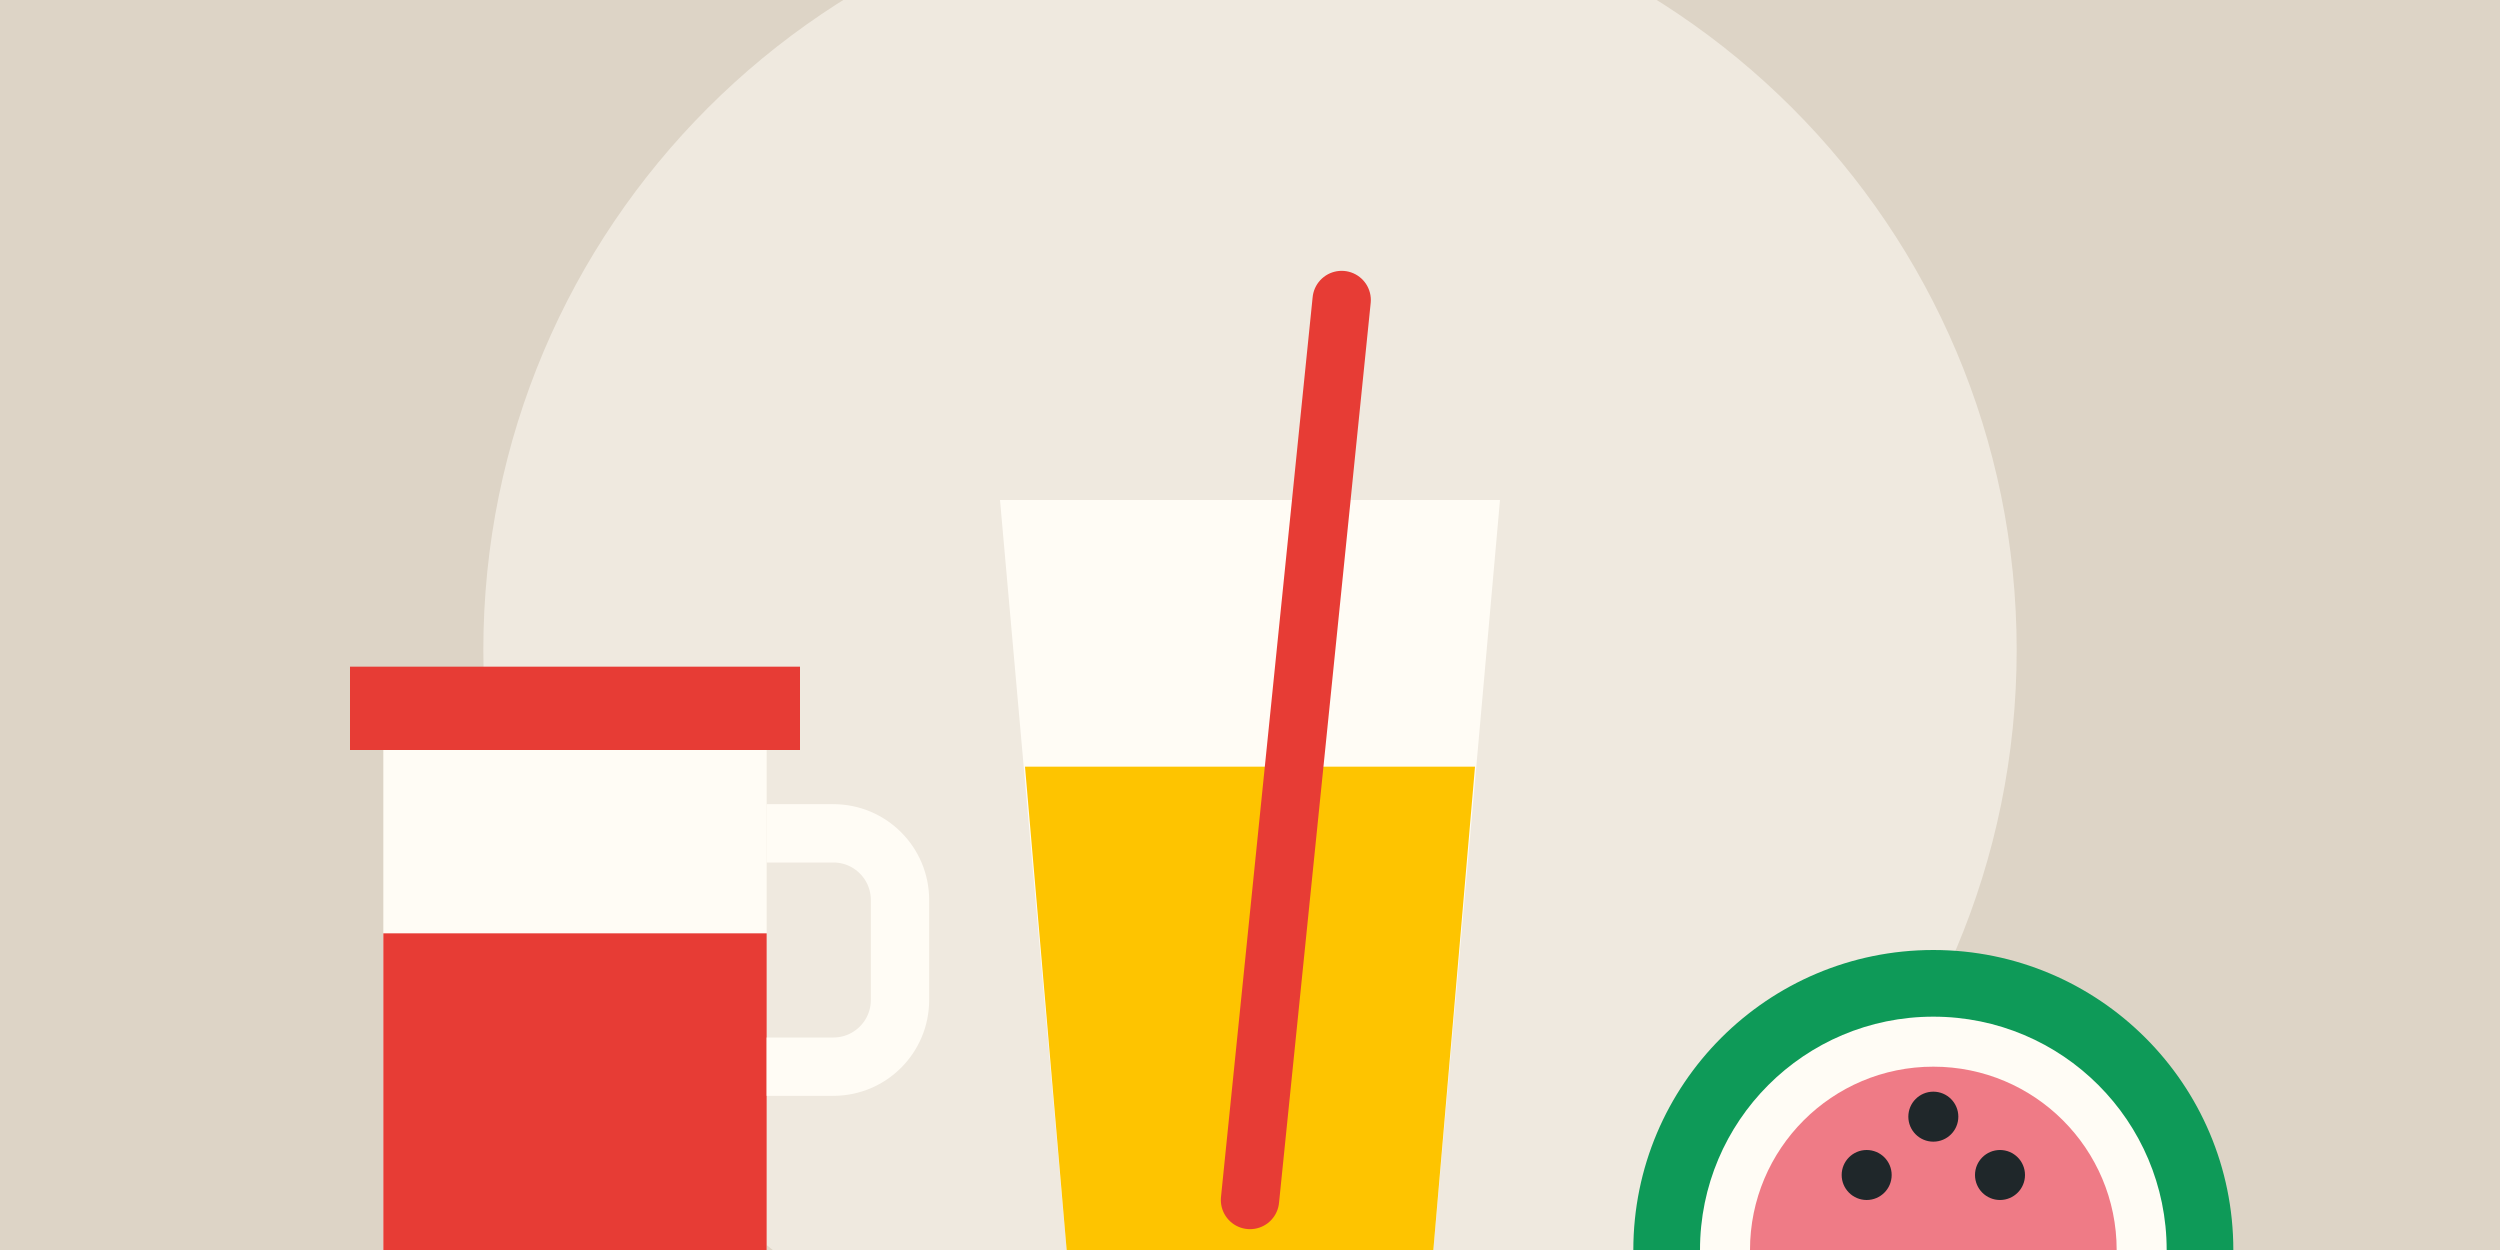
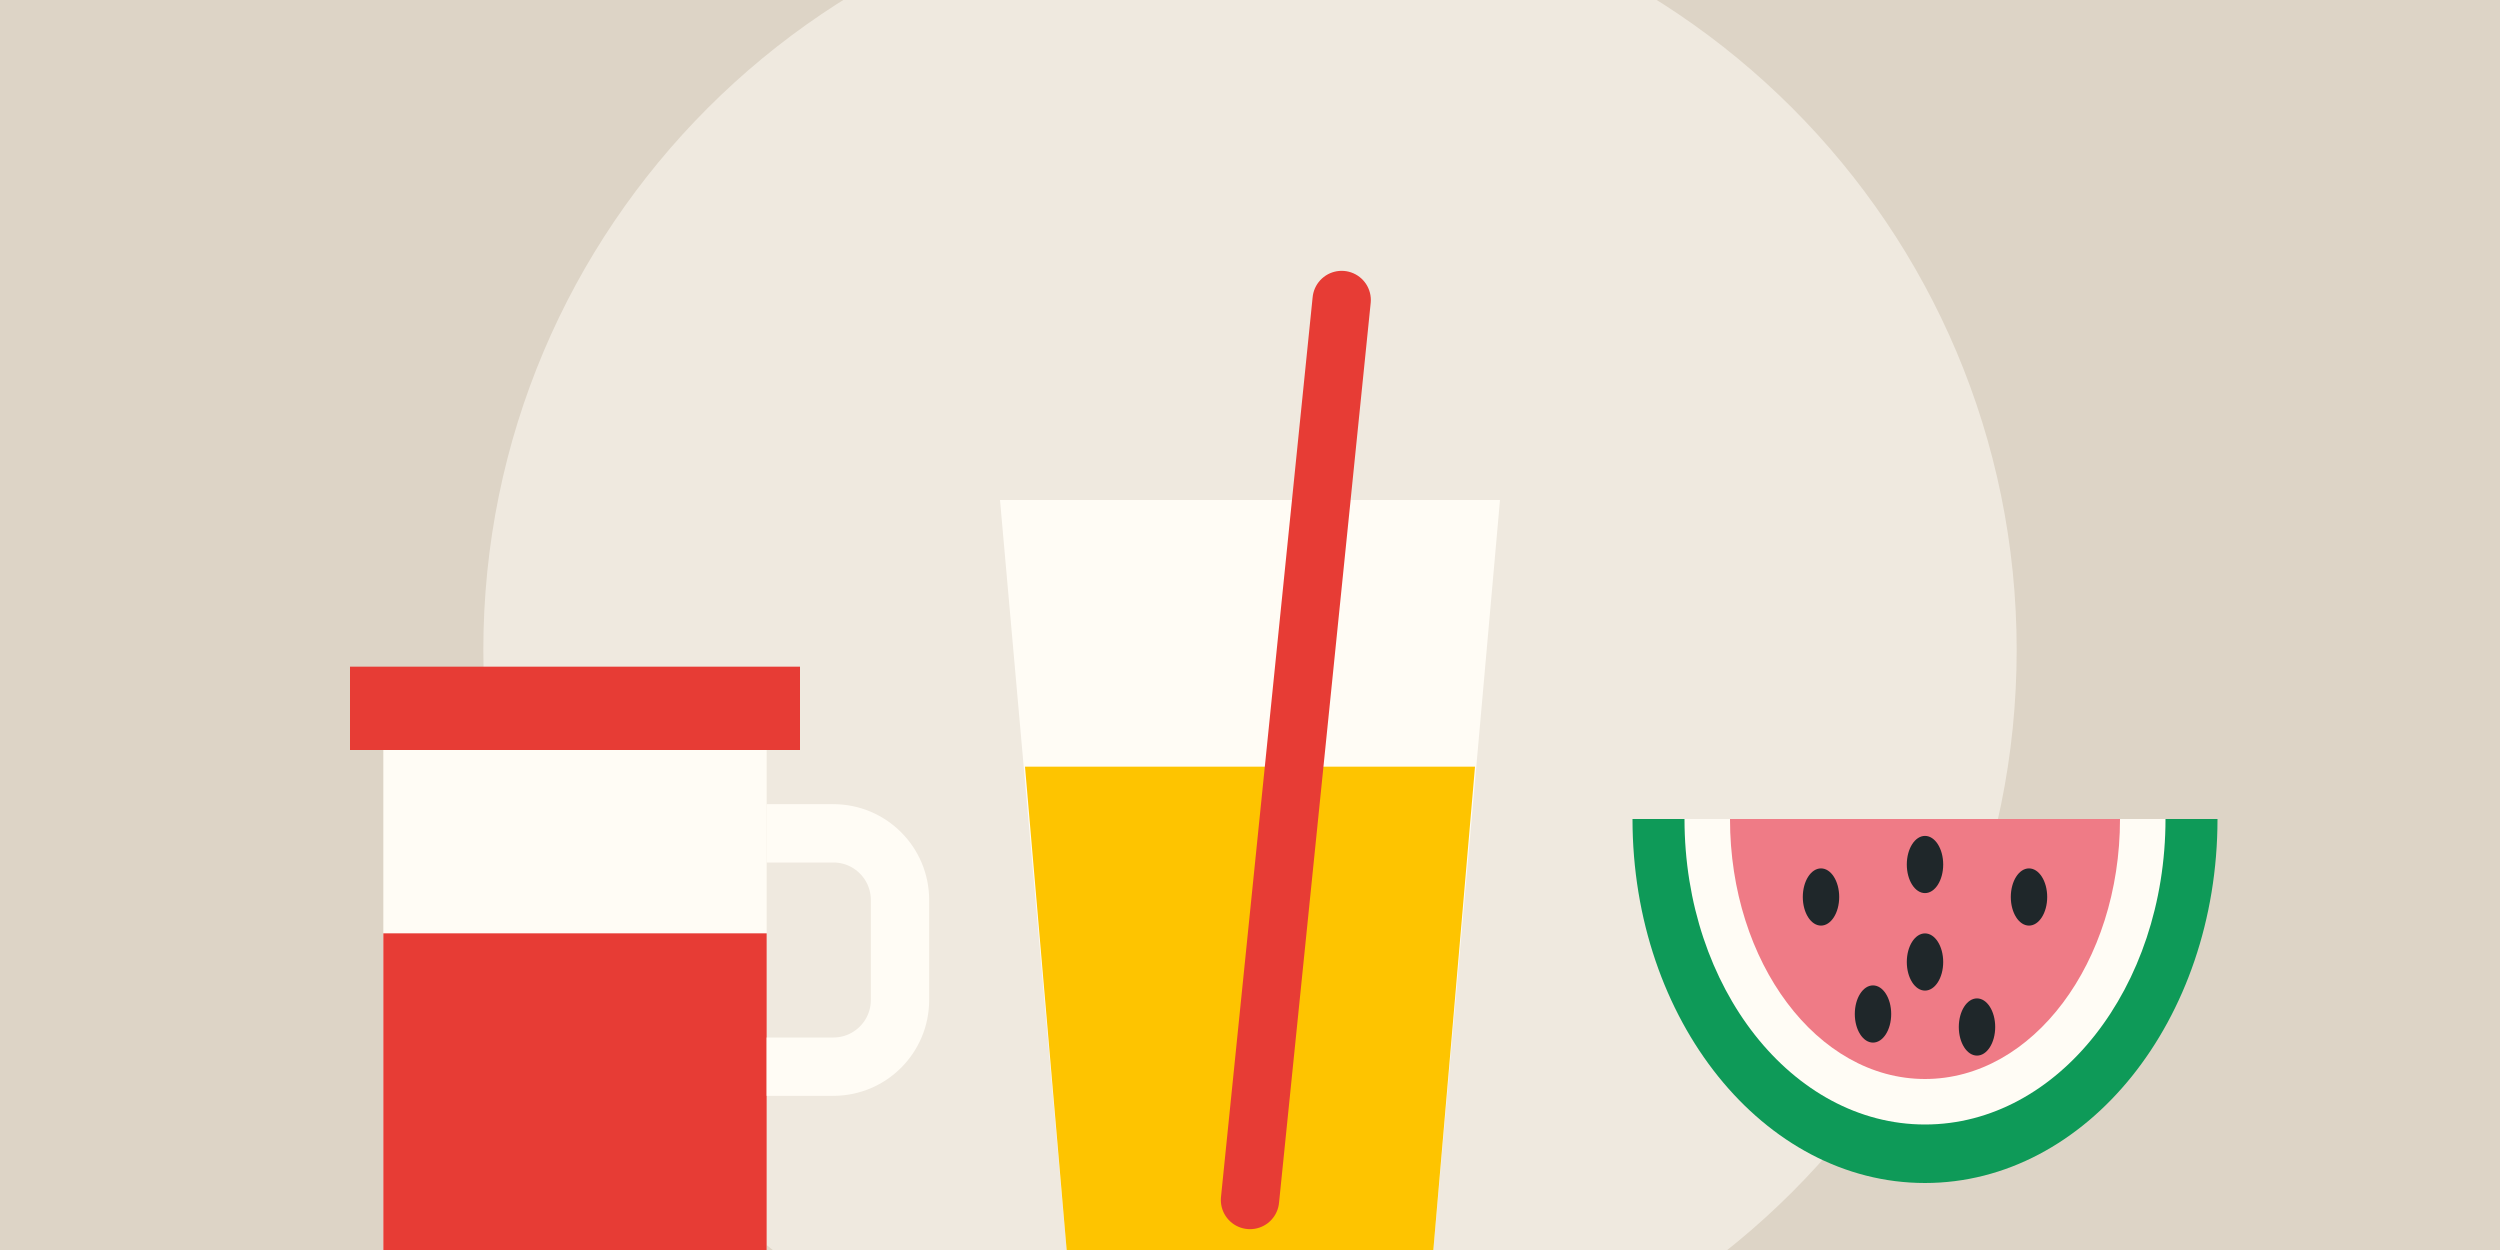
<svg xmlns="http://www.w3.org/2000/svg" viewBox="0 0 300 150">
  <rect width="300" height="150" fill="#ddd4c6" />
  <circle cx="150" cy="78" r="92" fill="#efe9df" />
  <path d="M120 60h60l-8 90h-44z" fill="#fffcf5" />
  <path d="M123 92h54l-5 58h-44z" fill="#fec400" />
  <path d="M161 36l-11 108" stroke="#e73c35" stroke-width="7" stroke-linecap="round" />
-   <path d="M196 150a36 36 0 0172 0z" fill="#0e9a58" />
-   <path d="M204 150a28 28 0 0156 0z" fill="#fffcf5" />
-   <path d="M210 150a22 22 0 0144 0z" fill="#ef7b86" />
-   <circle cx="224" cy="141" r="3" fill="#1f272a" />
-   <circle cx="240" cy="141" r="3" fill="#1f272a" />
-   <circle cx="232" cy="134" r="3" fill="#1f272a" />
+   <g transform="translate(192 78) scale(2.4375)">
+     <path d="M5 26H95A45 56 0 0 1 5 26Z" fill="#0e9a58" transform="scale(0.32)" />
+     <path d="M13 26H87A37 47 0 0 1 13 26Z" fill="#fffcf5" transform="scale(0.32)" />
+     <path d="M20 26H80A30 40 0 0 1 20 26Z" fill="#ef7b86" transform="scale(0.32)" />
+     <ellipse cx="34" cy="38" rx="2.8" ry="4.4" fill="#1f272a" transform="scale(0.32)" />
+     <ellipse cx="50" cy="48" rx="2.8" ry="4.4" fill="#1f272a" transform="scale(0.32)" />
+     <ellipse cx="66" cy="38" rx="2.8" ry="4.4" fill="#1f272a" transform="scale(0.32)" />
+     <ellipse cx="42" cy="56" rx="2.8" ry="4.4" fill="#1f272a" transform="scale(0.32)" />
+     <ellipse cx="58" cy="58" rx="2.8" ry="4.4" fill="#1f272a" transform="scale(0.32)" />
+     <ellipse cx="50" cy="33" rx="2.8" ry="4.4" fill="#1f272a" transform="scale(0.32)" />
+   </g>
  <rect x="46" y="88" width="46" height="62" fill="#fffcf5" />
  <rect x="46" y="112" width="46" height="38" fill="#e73c35" />
  <path d="M92 100h8a8 8 0 018 8v12a8 8 0 01-8 8h-8" fill="none" stroke="#fffcf5" stroke-width="7" />
  <rect x="42" y="80" width="54" height="10" fill="#e73c35" />
</svg>
